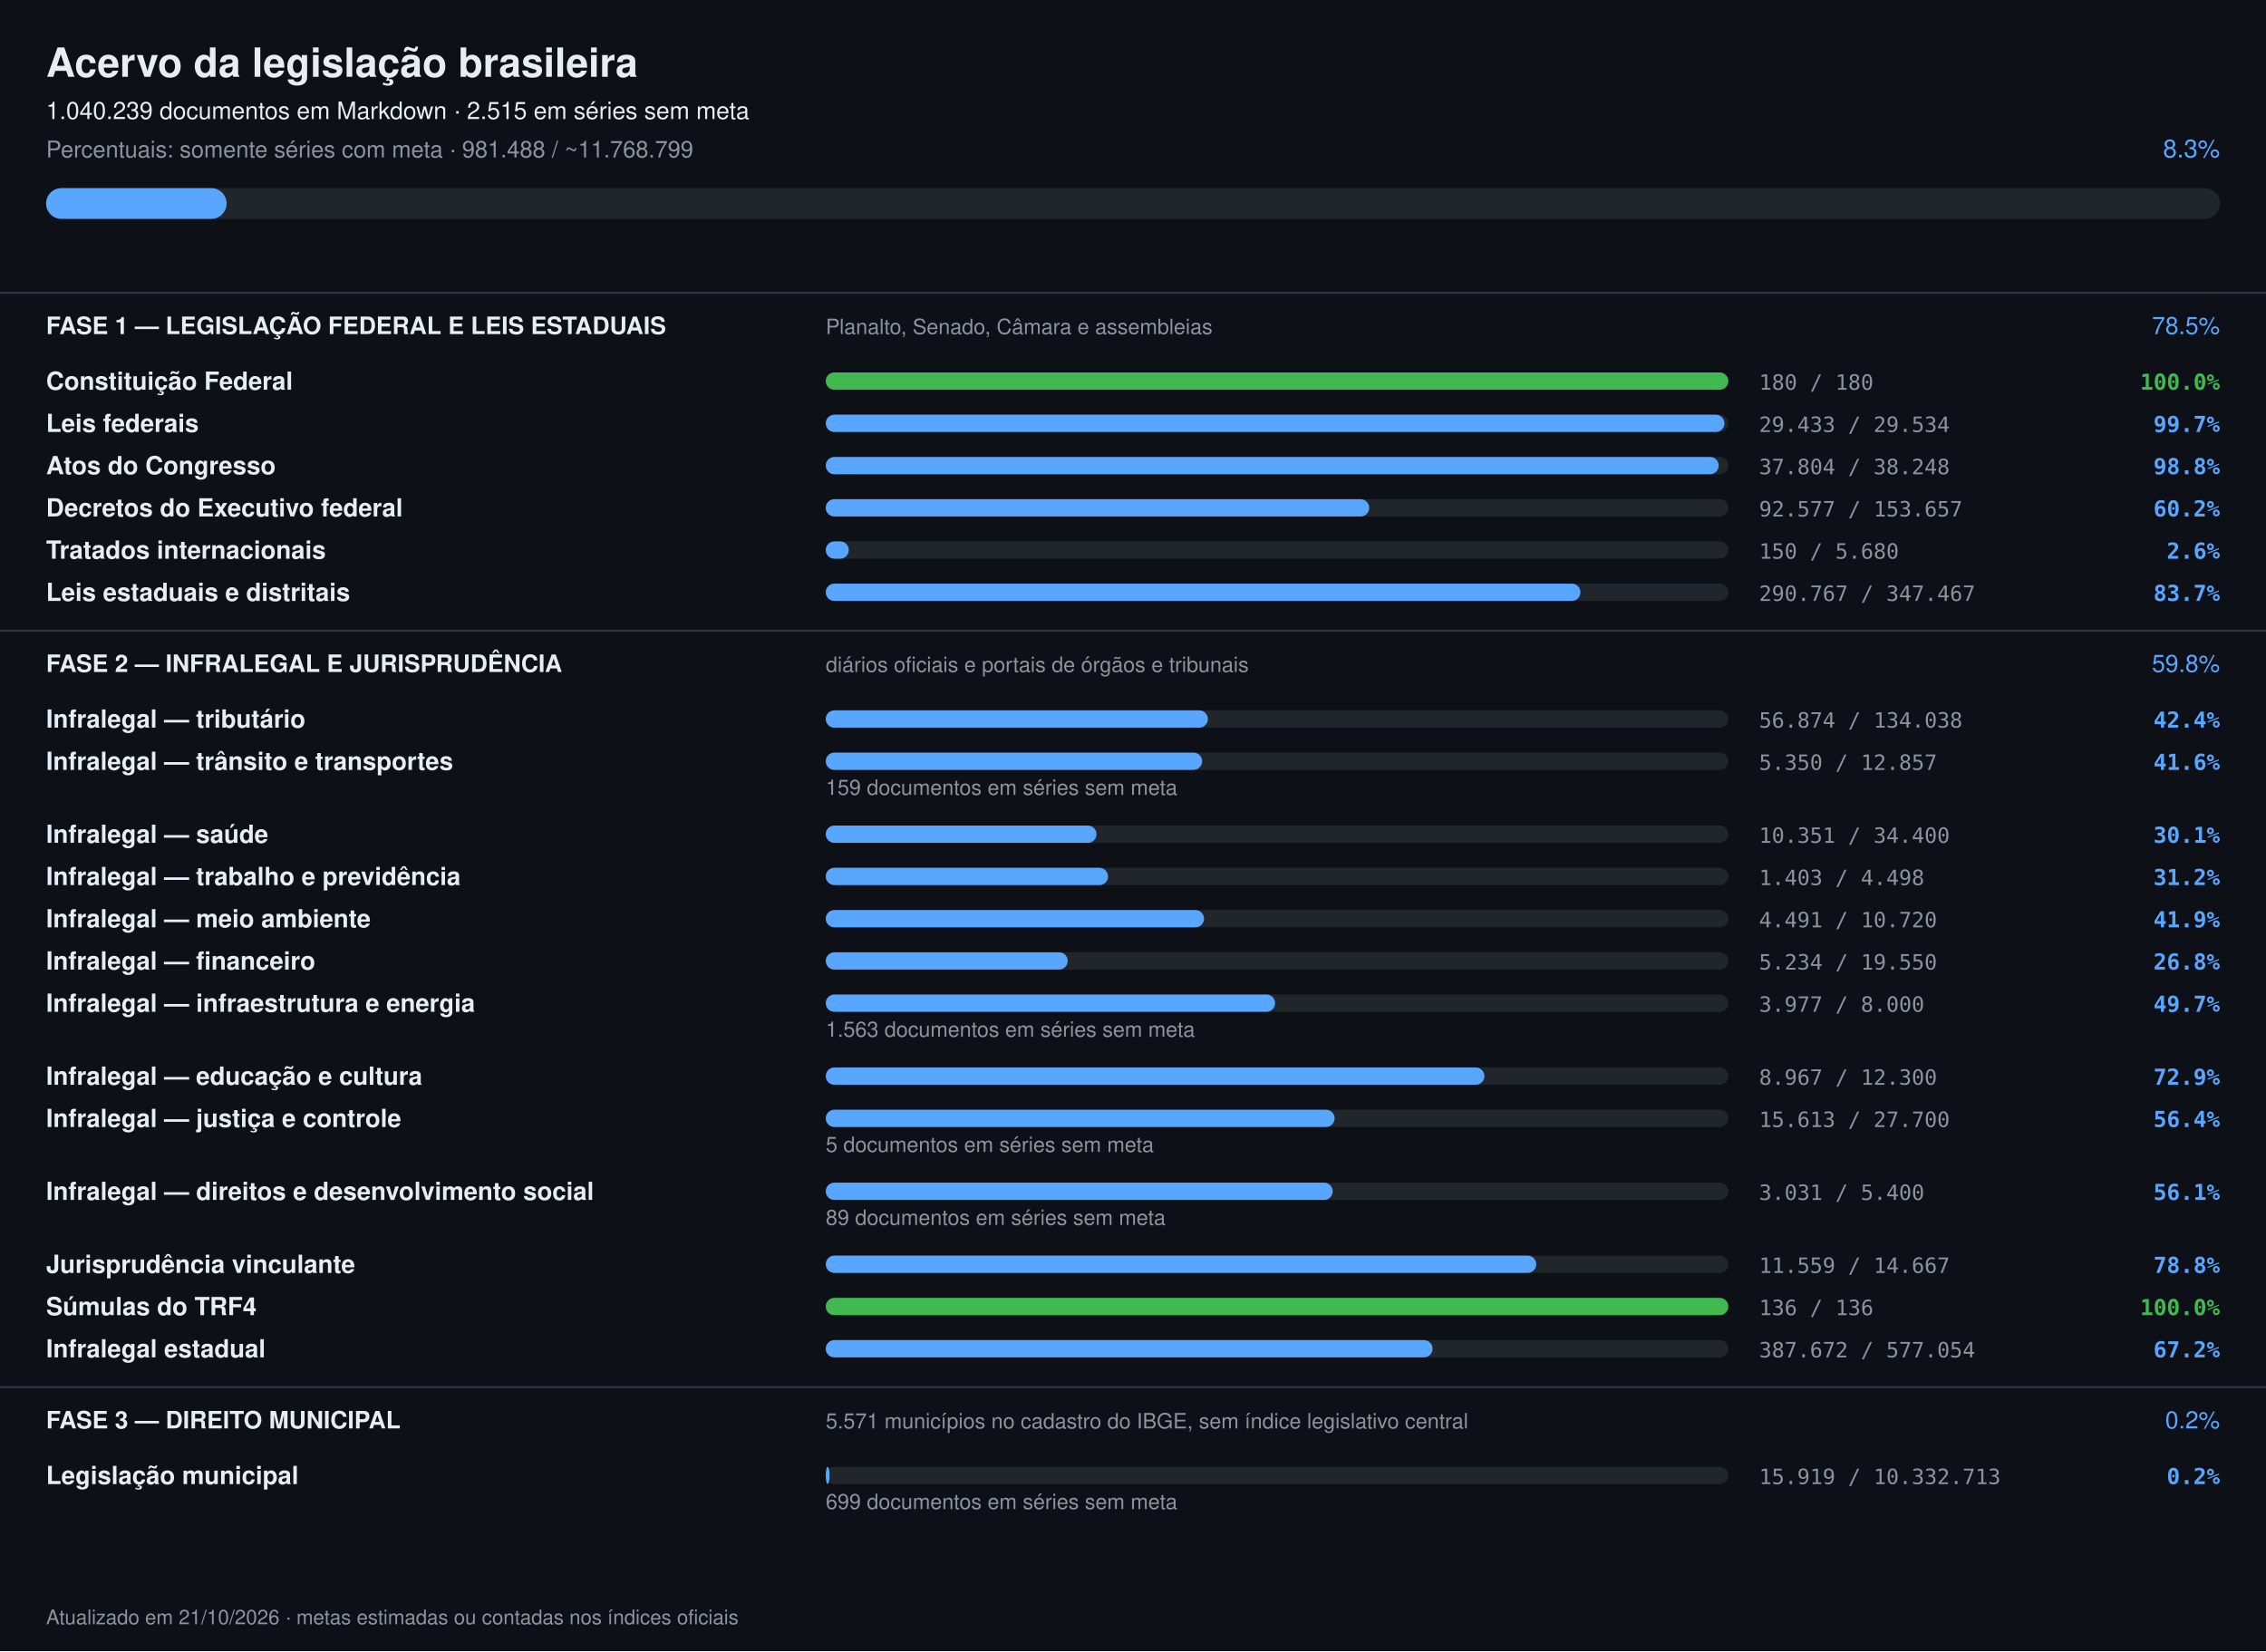
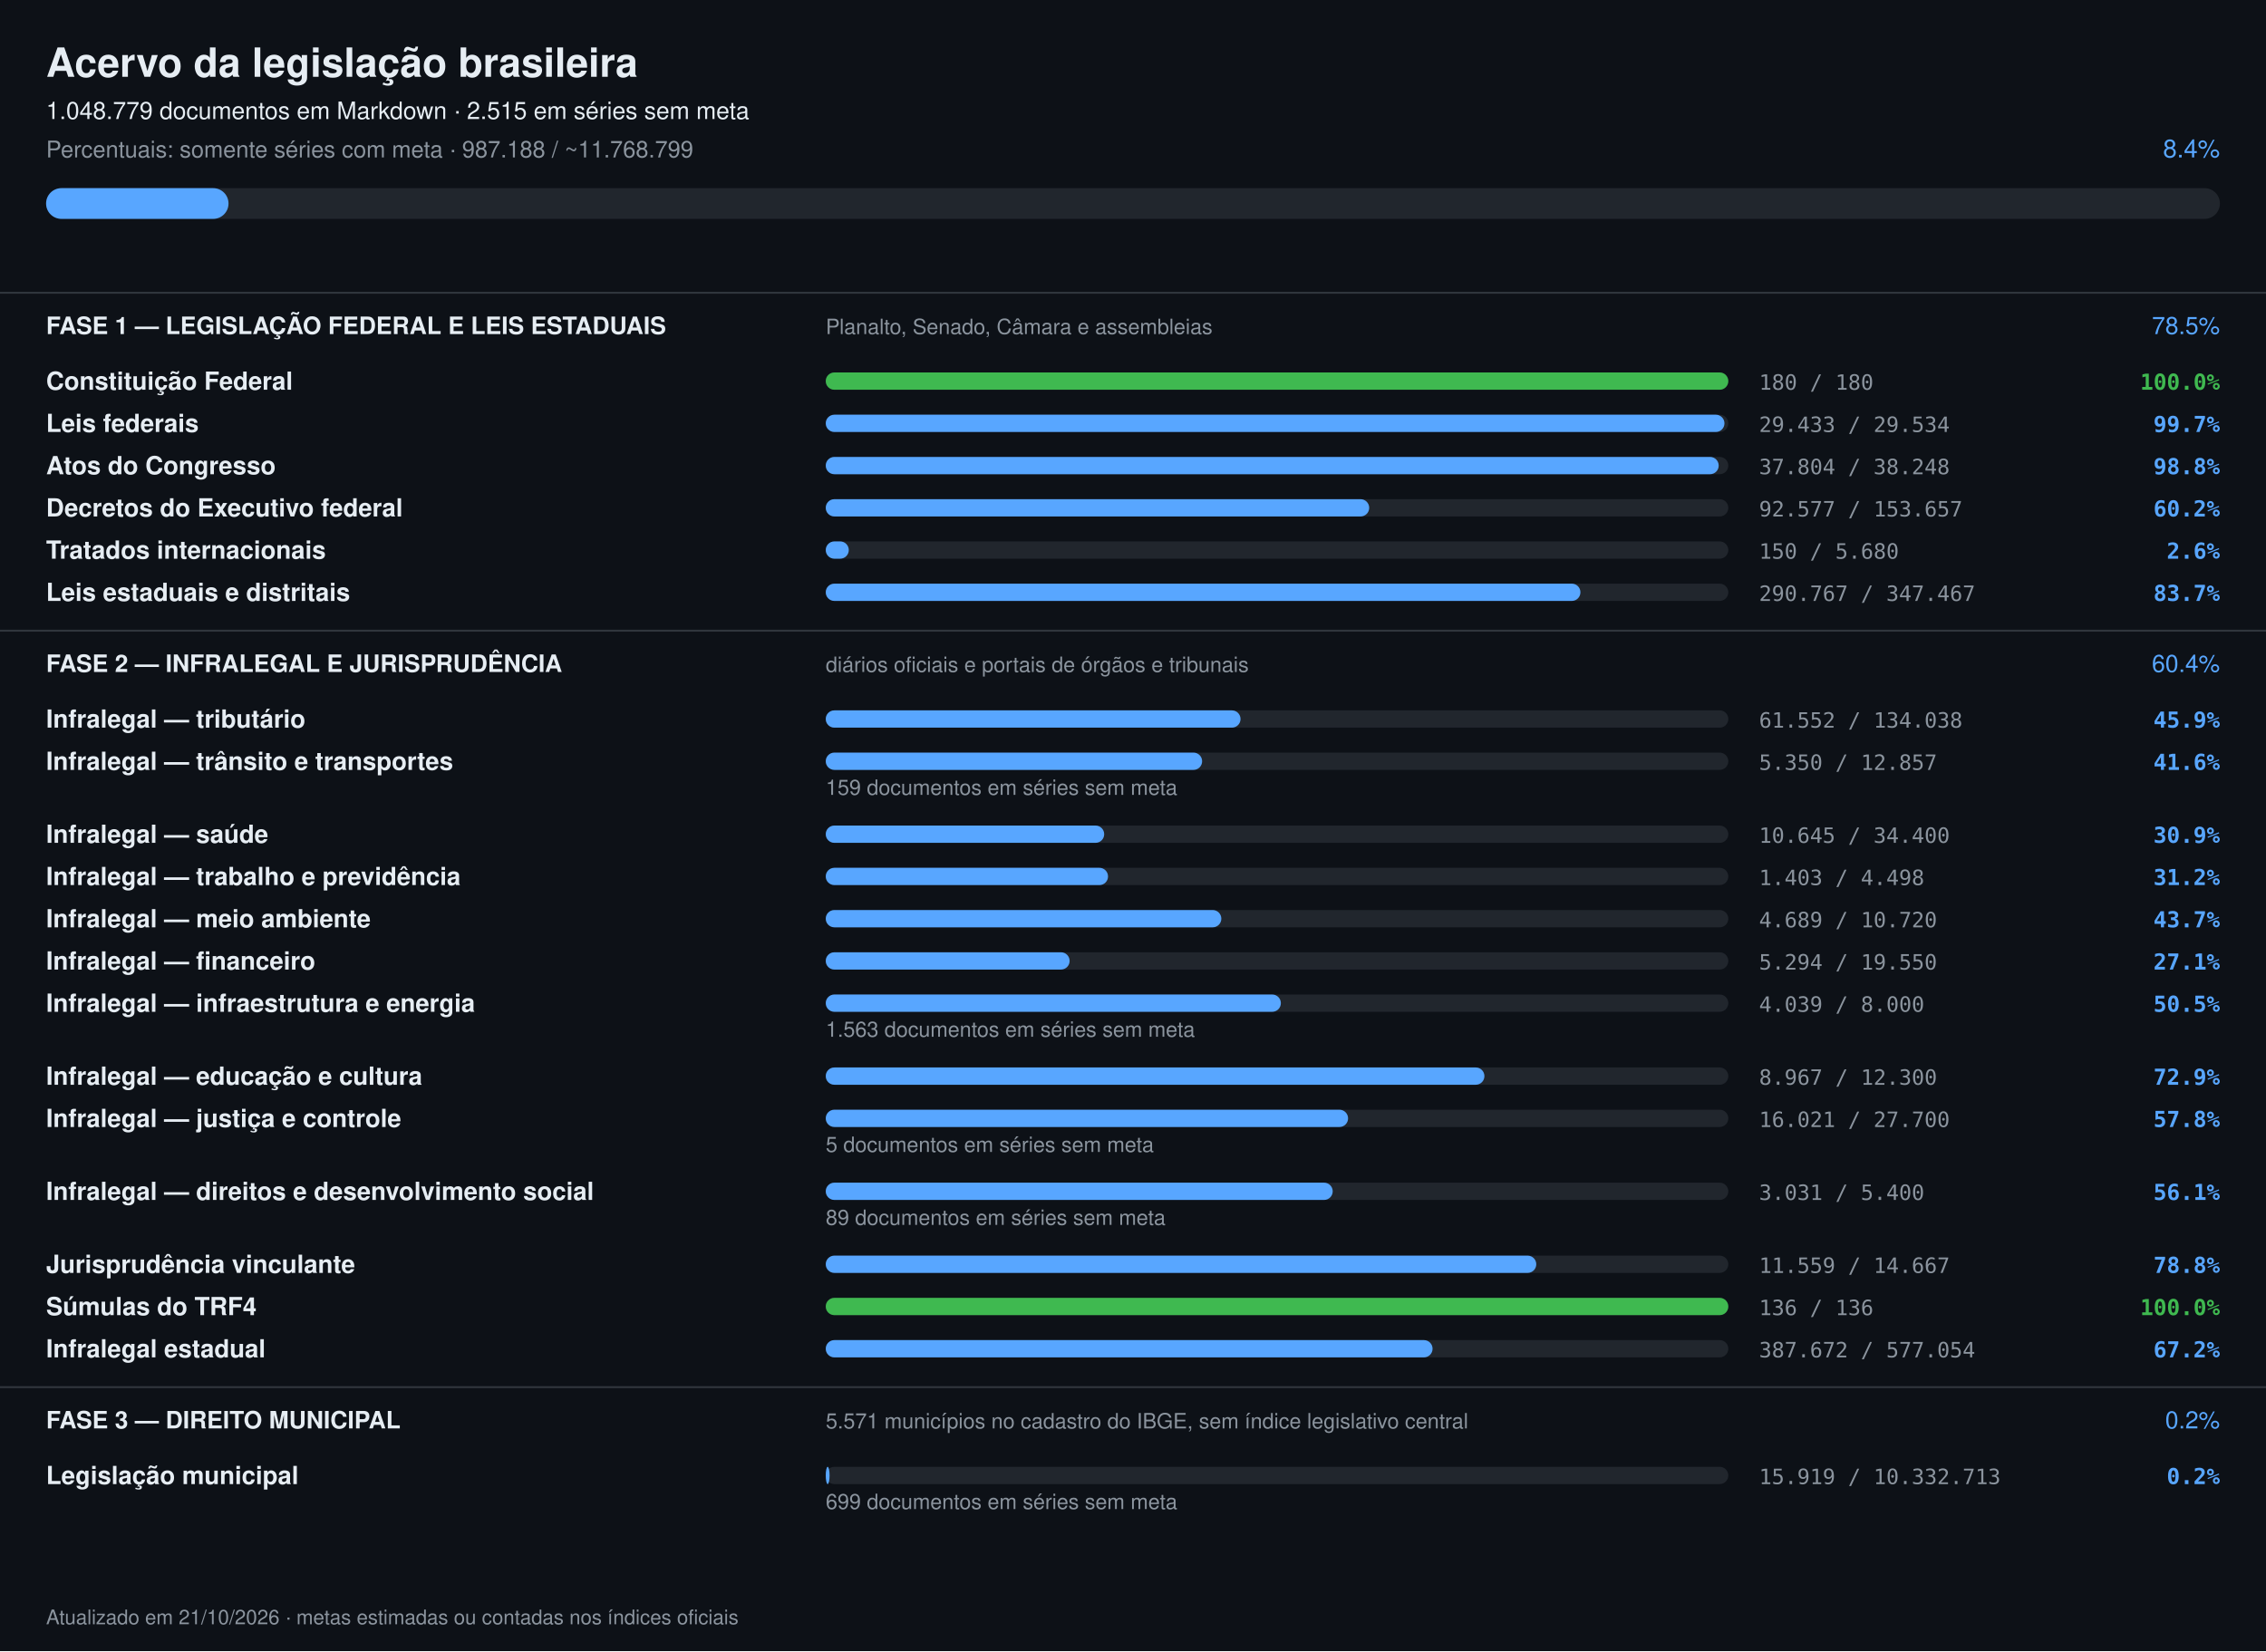
<svg xmlns="http://www.w3.org/2000/svg" width="1180" height="860" viewBox="0 0 1180 860" font-family="-apple-system,Segoe UI,Helvetica,Arial,sans-serif">
  <rect width="1180" height="860" fill="#0d1117" />
  <text x="24" y="40" font-size="21" font-weight="700" fill="#e6edf3">Acervo da legislação brasileira</text>
-   <text x="24" y="62" font-size="12.5" fill="#e6edf3">1.040.239 documentos em Markdown · 2.515 em séries sem meta</text>
-   <text x="24" y="82" font-size="12" fill="#8b949e">Percentuais: somente séries com meta · 981.488 / ~11.768.799</text>
-   <text x="1156" y="82" font-size="13" text-anchor="end" fill="#58a6ff">8.3%</text>
+   <text x="24" y="62" font-size="12.5" fill="#e6edf3">1.048.779 documentos em Markdown · 2.515 em séries sem meta</text>
+   <text x="24" y="82" font-size="12" fill="#8b949e">Percentuais: somente séries com meta · 987.188 / ~11.768.799</text>
+   <text x="1156" y="82" font-size="13" text-anchor="end" fill="#58a6ff">8.4%</text>
  <rect x="24" y="98" width="1132" height="16" rx="8" fill="#21262d" />
-   <rect x="24" y="98" width="94" height="16" rx="8" fill="#58a6ff" />
+   <rect x="24" y="98" width="95" height="16" rx="8" fill="#58a6ff" />
  <rect x="0" y="152" width="1180" height="1" fill="#30363d" />
  <text x="24" y="174" font-size="12.5" font-weight="700" fill="#e6edf3">FASE 1 — LEGISLAÇÃO FEDERAL E LEIS ESTADUAIS</text>
  <text x="430" y="174" font-size="11" fill="#8b949e">Planalto, Senado, Câmara e assembleias</text>
  <text x="1156" y="174" font-size="12.5" text-anchor="end" fill="#58a6ff">78.5%</text>
  <text x="24" y="203" font-size="13" font-weight="600" fill="#e6edf3">Constituição Federal</text>
  <rect x="430" y="194" width="470" height="9" rx="4.5" fill="#21262d" />
  <rect x="430" y="194" width="470" height="9" rx="4.5" fill="#3fb950" />
  <text x="916" y="203" font-size="11" fill="#8b949e" font-family="ui-monospace,monospace">180 / 180</text>
  <text x="1156" y="203" font-size="11.5" text-anchor="end" font-weight="600" fill="#3fb950" font-family="ui-monospace,monospace">100.0%</text>
  <text x="24" y="225" font-size="13" font-weight="600" fill="#e6edf3">Leis federais</text>
  <rect x="430" y="216" width="470" height="9" rx="4.5" fill="#21262d" />
  <rect x="430" y="216" width="468" height="9" rx="4.5" fill="#58a6ff" />
  <text x="916" y="225" font-size="11" fill="#8b949e" font-family="ui-monospace,monospace">29.433 / 29.534</text>
  <text x="1156" y="225" font-size="11.5" text-anchor="end" font-weight="600" fill="#58a6ff" font-family="ui-monospace,monospace">99.7%</text>
  <text x="24" y="247" font-size="13" font-weight="600" fill="#e6edf3">Atos do Congresso</text>
  <rect x="430" y="238" width="470" height="9" rx="4.5" fill="#21262d" />
  <rect x="430" y="238" width="465" height="9" rx="4.5" fill="#58a6ff" />
  <text x="916" y="247" font-size="11" fill="#8b949e" font-family="ui-monospace,monospace">37.804 / 38.248</text>
  <text x="1156" y="247" font-size="11.5" text-anchor="end" font-weight="600" fill="#58a6ff" font-family="ui-monospace,monospace">98.8%</text>
  <text x="24" y="269" font-size="13" font-weight="600" fill="#e6edf3">Decretos do Executivo federal</text>
  <rect x="430" y="260" width="470" height="9" rx="4.5" fill="#21262d" />
  <rect x="430" y="260" width="283" height="9" rx="4.5" fill="#58a6ff" />
  <text x="916" y="269" font-size="11" fill="#8b949e" font-family="ui-monospace,monospace">92.577 / 153.657</text>
  <text x="1156" y="269" font-size="11.5" text-anchor="end" font-weight="600" fill="#58a6ff" font-family="ui-monospace,monospace">60.2%</text>
  <text x="24" y="291" font-size="13" font-weight="600" fill="#e6edf3">Tratados internacionais</text>
  <rect x="430" y="282" width="470" height="9" rx="4.5" fill="#21262d" />
  <rect x="430" y="282" width="12" height="9" rx="4.5" fill="#58a6ff" />
  <text x="916" y="291" font-size="11" fill="#8b949e" font-family="ui-monospace,monospace">150 / 5.680</text>
  <text x="1156" y="291" font-size="11.5" text-anchor="end" font-weight="600" fill="#58a6ff" font-family="ui-monospace,monospace">2.6%</text>
  <text x="24" y="313" font-size="13" font-weight="600" fill="#e6edf3">Leis estaduais e distritais</text>
  <rect x="430" y="304" width="470" height="9" rx="4.5" fill="#21262d" />
  <rect x="430" y="304" width="393" height="9" rx="4.5" fill="#58a6ff" />
  <text x="916" y="313" font-size="11" fill="#8b949e" font-family="ui-monospace,monospace">290.767 / 347.467</text>
  <text x="1156" y="313" font-size="11.5" text-anchor="end" font-weight="600" fill="#58a6ff" font-family="ui-monospace,monospace">83.7%</text>
  <rect x="0" y="328" width="1180" height="1" fill="#30363d" />
  <text x="24" y="350" font-size="12.5" font-weight="700" fill="#e6edf3">FASE 2 — INFRALEGAL E JURISPRUDÊNCIA</text>
  <text x="430" y="350" font-size="11" fill="#8b949e">diários oficiais e portais de órgãos e tribunais</text>
-   <text x="1156" y="350" font-size="12.5" text-anchor="end" fill="#58a6ff">59.8%</text>
+   <text x="1156" y="350" font-size="12.5" text-anchor="end" fill="#58a6ff">60.4%</text>
  <text x="24" y="379" font-size="13" font-weight="600" fill="#e6edf3">Infralegal — tributário</text>
  <rect x="430" y="370" width="470" height="9" rx="4.5" fill="#21262d" />
-   <rect x="430" y="370" width="199" height="9" rx="4.5" fill="#58a6ff" />
-   <text x="916" y="379" font-size="11" fill="#8b949e" font-family="ui-monospace,monospace">56.874 / 134.038</text>
-   <text x="1156" y="379" font-size="11.5" text-anchor="end" font-weight="600" fill="#58a6ff" font-family="ui-monospace,monospace">42.4%</text>
+   <rect x="430" y="370" width="216" height="9" rx="4.5" fill="#58a6ff" />
+   <text x="916" y="379" font-size="11" fill="#8b949e" font-family="ui-monospace,monospace">61.552 / 134.038</text>
+   <text x="1156" y="379" font-size="11.5" text-anchor="end" font-weight="600" fill="#58a6ff" font-family="ui-monospace,monospace">45.9%</text>
  <text x="24" y="401" font-size="13" font-weight="600" fill="#e6edf3">Infralegal — trânsito e transportes</text>
  <rect x="430" y="392" width="470" height="9" rx="4.5" fill="#21262d" />
  <rect x="430" y="392" width="196" height="9" rx="4.5" fill="#58a6ff" />
  <text x="916" y="401" font-size="11" fill="#8b949e" font-family="ui-monospace,monospace">5.350 / 12.857</text>
  <text x="1156" y="401" font-size="11.5" text-anchor="end" font-weight="600" fill="#58a6ff" font-family="ui-monospace,monospace">41.6%</text>
  <text x="430" y="414" font-size="11" fill="#8b949e">159 documentos em séries sem meta</text>
  <text x="24" y="439" font-size="13" font-weight="600" fill="#e6edf3">Infralegal — saúde</text>
  <rect x="430" y="430" width="470" height="9" rx="4.5" fill="#21262d" />
-   <rect x="430" y="430" width="141" height="9" rx="4.5" fill="#58a6ff" />
-   <text x="916" y="439" font-size="11" fill="#8b949e" font-family="ui-monospace,monospace">10.351 / 34.400</text>
-   <text x="1156" y="439" font-size="11.5" text-anchor="end" font-weight="600" fill="#58a6ff" font-family="ui-monospace,monospace">30.1%</text>
+   <rect x="430" y="430" width="145" height="9" rx="4.5" fill="#58a6ff" />
+   <text x="916" y="439" font-size="11" fill="#8b949e" font-family="ui-monospace,monospace">10.645 / 34.400</text>
+   <text x="1156" y="439" font-size="11.5" text-anchor="end" font-weight="600" fill="#58a6ff" font-family="ui-monospace,monospace">30.9%</text>
  <text x="24" y="461" font-size="13" font-weight="600" fill="#e6edf3">Infralegal — trabalho e previdência</text>
  <rect x="430" y="452" width="470" height="9" rx="4.5" fill="#21262d" />
  <rect x="430" y="452" width="147" height="9" rx="4.5" fill="#58a6ff" />
  <text x="916" y="461" font-size="11" fill="#8b949e" font-family="ui-monospace,monospace">1.403 / 4.498</text>
  <text x="1156" y="461" font-size="11.5" text-anchor="end" font-weight="600" fill="#58a6ff" font-family="ui-monospace,monospace">31.2%</text>
  <text x="24" y="483" font-size="13" font-weight="600" fill="#e6edf3">Infralegal — meio ambiente</text>
  <rect x="430" y="474" width="470" height="9" rx="4.5" fill="#21262d" />
-   <rect x="430" y="474" width="197" height="9" rx="4.5" fill="#58a6ff" />
-   <text x="916" y="483" font-size="11" fill="#8b949e" font-family="ui-monospace,monospace">4.491 / 10.720</text>
-   <text x="1156" y="483" font-size="11.5" text-anchor="end" font-weight="600" fill="#58a6ff" font-family="ui-monospace,monospace">41.9%</text>
+   <rect x="430" y="474" width="206" height="9" rx="4.5" fill="#58a6ff" />
+   <text x="916" y="483" font-size="11" fill="#8b949e" font-family="ui-monospace,monospace">4.689 / 10.720</text>
+   <text x="1156" y="483" font-size="11.5" text-anchor="end" font-weight="600" fill="#58a6ff" font-family="ui-monospace,monospace">43.7%</text>
  <text x="24" y="505" font-size="13" font-weight="600" fill="#e6edf3">Infralegal — financeiro</text>
  <rect x="430" y="496" width="470" height="9" rx="4.5" fill="#21262d" />
-   <rect x="430" y="496" width="126" height="9" rx="4.5" fill="#58a6ff" />
-   <text x="916" y="505" font-size="11" fill="#8b949e" font-family="ui-monospace,monospace">5.234 / 19.550</text>
-   <text x="1156" y="505" font-size="11.5" text-anchor="end" font-weight="600" fill="#58a6ff" font-family="ui-monospace,monospace">26.8%</text>
+   <rect x="430" y="496" width="127" height="9" rx="4.5" fill="#58a6ff" />
+   <text x="916" y="505" font-size="11" fill="#8b949e" font-family="ui-monospace,monospace">5.294 / 19.550</text>
+   <text x="1156" y="505" font-size="11.5" text-anchor="end" font-weight="600" fill="#58a6ff" font-family="ui-monospace,monospace">27.1%</text>
  <text x="24" y="527" font-size="13" font-weight="600" fill="#e6edf3">Infralegal — infraestrutura e energia</text>
  <rect x="430" y="518" width="470" height="9" rx="4.5" fill="#21262d" />
-   <rect x="430" y="518" width="234" height="9" rx="4.5" fill="#58a6ff" />
-   <text x="916" y="527" font-size="11" fill="#8b949e" font-family="ui-monospace,monospace">3.977 / 8.000</text>
-   <text x="1156" y="527" font-size="11.5" text-anchor="end" font-weight="600" fill="#58a6ff" font-family="ui-monospace,monospace">49.7%</text>
+   <rect x="430" y="518" width="237" height="9" rx="4.5" fill="#58a6ff" />
+   <text x="916" y="527" font-size="11" fill="#8b949e" font-family="ui-monospace,monospace">4.039 / 8.000</text>
+   <text x="1156" y="527" font-size="11.5" text-anchor="end" font-weight="600" fill="#58a6ff" font-family="ui-monospace,monospace">50.5%</text>
  <text x="430" y="540" font-size="11" fill="#8b949e">1.563 documentos em séries sem meta</text>
  <text x="24" y="565" font-size="13" font-weight="600" fill="#e6edf3">Infralegal — educação e cultura</text>
  <rect x="430" y="556" width="470" height="9" rx="4.5" fill="#21262d" />
  <rect x="430" y="556" width="343" height="9" rx="4.5" fill="#58a6ff" />
  <text x="916" y="565" font-size="11" fill="#8b949e" font-family="ui-monospace,monospace">8.967 / 12.300</text>
  <text x="1156" y="565" font-size="11.5" text-anchor="end" font-weight="600" fill="#58a6ff" font-family="ui-monospace,monospace">72.9%</text>
  <text x="24" y="587" font-size="13" font-weight="600" fill="#e6edf3">Infralegal — justiça e controle</text>
  <rect x="430" y="578" width="470" height="9" rx="4.5" fill="#21262d" />
-   <rect x="430" y="578" width="265" height="9" rx="4.5" fill="#58a6ff" />
-   <text x="916" y="587" font-size="11" fill="#8b949e" font-family="ui-monospace,monospace">15.613 / 27.700</text>
-   <text x="1156" y="587" font-size="11.5" text-anchor="end" font-weight="600" fill="#58a6ff" font-family="ui-monospace,monospace">56.4%</text>
+   <rect x="430" y="578" width="272" height="9" rx="4.5" fill="#58a6ff" />
+   <text x="916" y="587" font-size="11" fill="#8b949e" font-family="ui-monospace,monospace">16.021 / 27.700</text>
+   <text x="1156" y="587" font-size="11.5" text-anchor="end" font-weight="600" fill="#58a6ff" font-family="ui-monospace,monospace">57.8%</text>
  <text x="430" y="600" font-size="11" fill="#8b949e">5 documentos em séries sem meta</text>
  <text x="24" y="625" font-size="13" font-weight="600" fill="#e6edf3">Infralegal — direitos e desenvolvimento social</text>
  <rect x="430" y="616" width="470" height="9" rx="4.5" fill="#21262d" />
  <rect x="430" y="616" width="264" height="9" rx="4.5" fill="#58a6ff" />
  <text x="916" y="625" font-size="11" fill="#8b949e" font-family="ui-monospace,monospace">3.031 / 5.400</text>
  <text x="1156" y="625" font-size="11.5" text-anchor="end" font-weight="600" fill="#58a6ff" font-family="ui-monospace,monospace">56.1%</text>
  <text x="430" y="638" font-size="11" fill="#8b949e">89 documentos em séries sem meta</text>
  <text x="24" y="663" font-size="13" font-weight="600" fill="#e6edf3">Jurisprudência vinculante</text>
  <rect x="430" y="654" width="470" height="9" rx="4.5" fill="#21262d" />
  <rect x="430" y="654" width="370" height="9" rx="4.5" fill="#58a6ff" />
  <text x="916" y="663" font-size="11" fill="#8b949e" font-family="ui-monospace,monospace">11.559 / 14.667</text>
  <text x="1156" y="663" font-size="11.5" text-anchor="end" font-weight="600" fill="#58a6ff" font-family="ui-monospace,monospace">78.8%</text>
  <text x="24" y="685" font-size="13" font-weight="600" fill="#e6edf3">Súmulas do TRF4</text>
  <rect x="430" y="676" width="470" height="9" rx="4.5" fill="#21262d" />
  <rect x="430" y="676" width="470" height="9" rx="4.5" fill="#3fb950" />
  <text x="916" y="685" font-size="11" fill="#8b949e" font-family="ui-monospace,monospace">136 / 136</text>
  <text x="1156" y="685" font-size="11.5" text-anchor="end" font-weight="600" fill="#3fb950" font-family="ui-monospace,monospace">100.0%</text>
  <text x="24" y="707" font-size="13" font-weight="600" fill="#e6edf3">Infralegal estadual</text>
  <rect x="430" y="698" width="470" height="9" rx="4.5" fill="#21262d" />
  <rect x="430" y="698" width="316" height="9" rx="4.5" fill="#58a6ff" />
  <text x="916" y="707" font-size="11" fill="#8b949e" font-family="ui-monospace,monospace">387.672 / 577.054</text>
  <text x="1156" y="707" font-size="11.5" text-anchor="end" font-weight="600" fill="#58a6ff" font-family="ui-monospace,monospace">67.2%</text>
  <rect x="0" y="722" width="1180" height="1" fill="#30363d" />
  <text x="24" y="744" font-size="12.5" font-weight="700" fill="#e6edf3">FASE 3 — DIREITO MUNICIPAL</text>
  <text x="430" y="744" font-size="11" fill="#8b949e">5.571 municípios no cadastro do IBGE, sem índice legislativo central</text>
  <text x="1156" y="744" font-size="12.5" text-anchor="end" fill="#58a6ff">0.2%</text>
  <text x="24" y="773" font-size="13" font-weight="600" fill="#e6edf3">Legislação municipal</text>
  <rect x="430" y="764" width="470" height="9" rx="4.5" fill="#21262d" />
  <rect x="430" y="764" width="2" height="9" rx="4.5" fill="#58a6ff" />
  <text x="916" y="773" font-size="11" fill="#8b949e" font-family="ui-monospace,monospace">15.919 / 10.332.713</text>
  <text x="1156" y="773" font-size="11.5" text-anchor="end" font-weight="600" fill="#58a6ff" font-family="ui-monospace,monospace">0.2%</text>
  <text x="430" y="786" font-size="11" fill="#8b949e">699 documentos em séries sem meta</text>
  <text x="24" y="846" font-size="10.5" fill="#8b949e">Atualizado em 21/10/2026 · metas estimadas ou contadas nos índices oficiais</text>
</svg>
